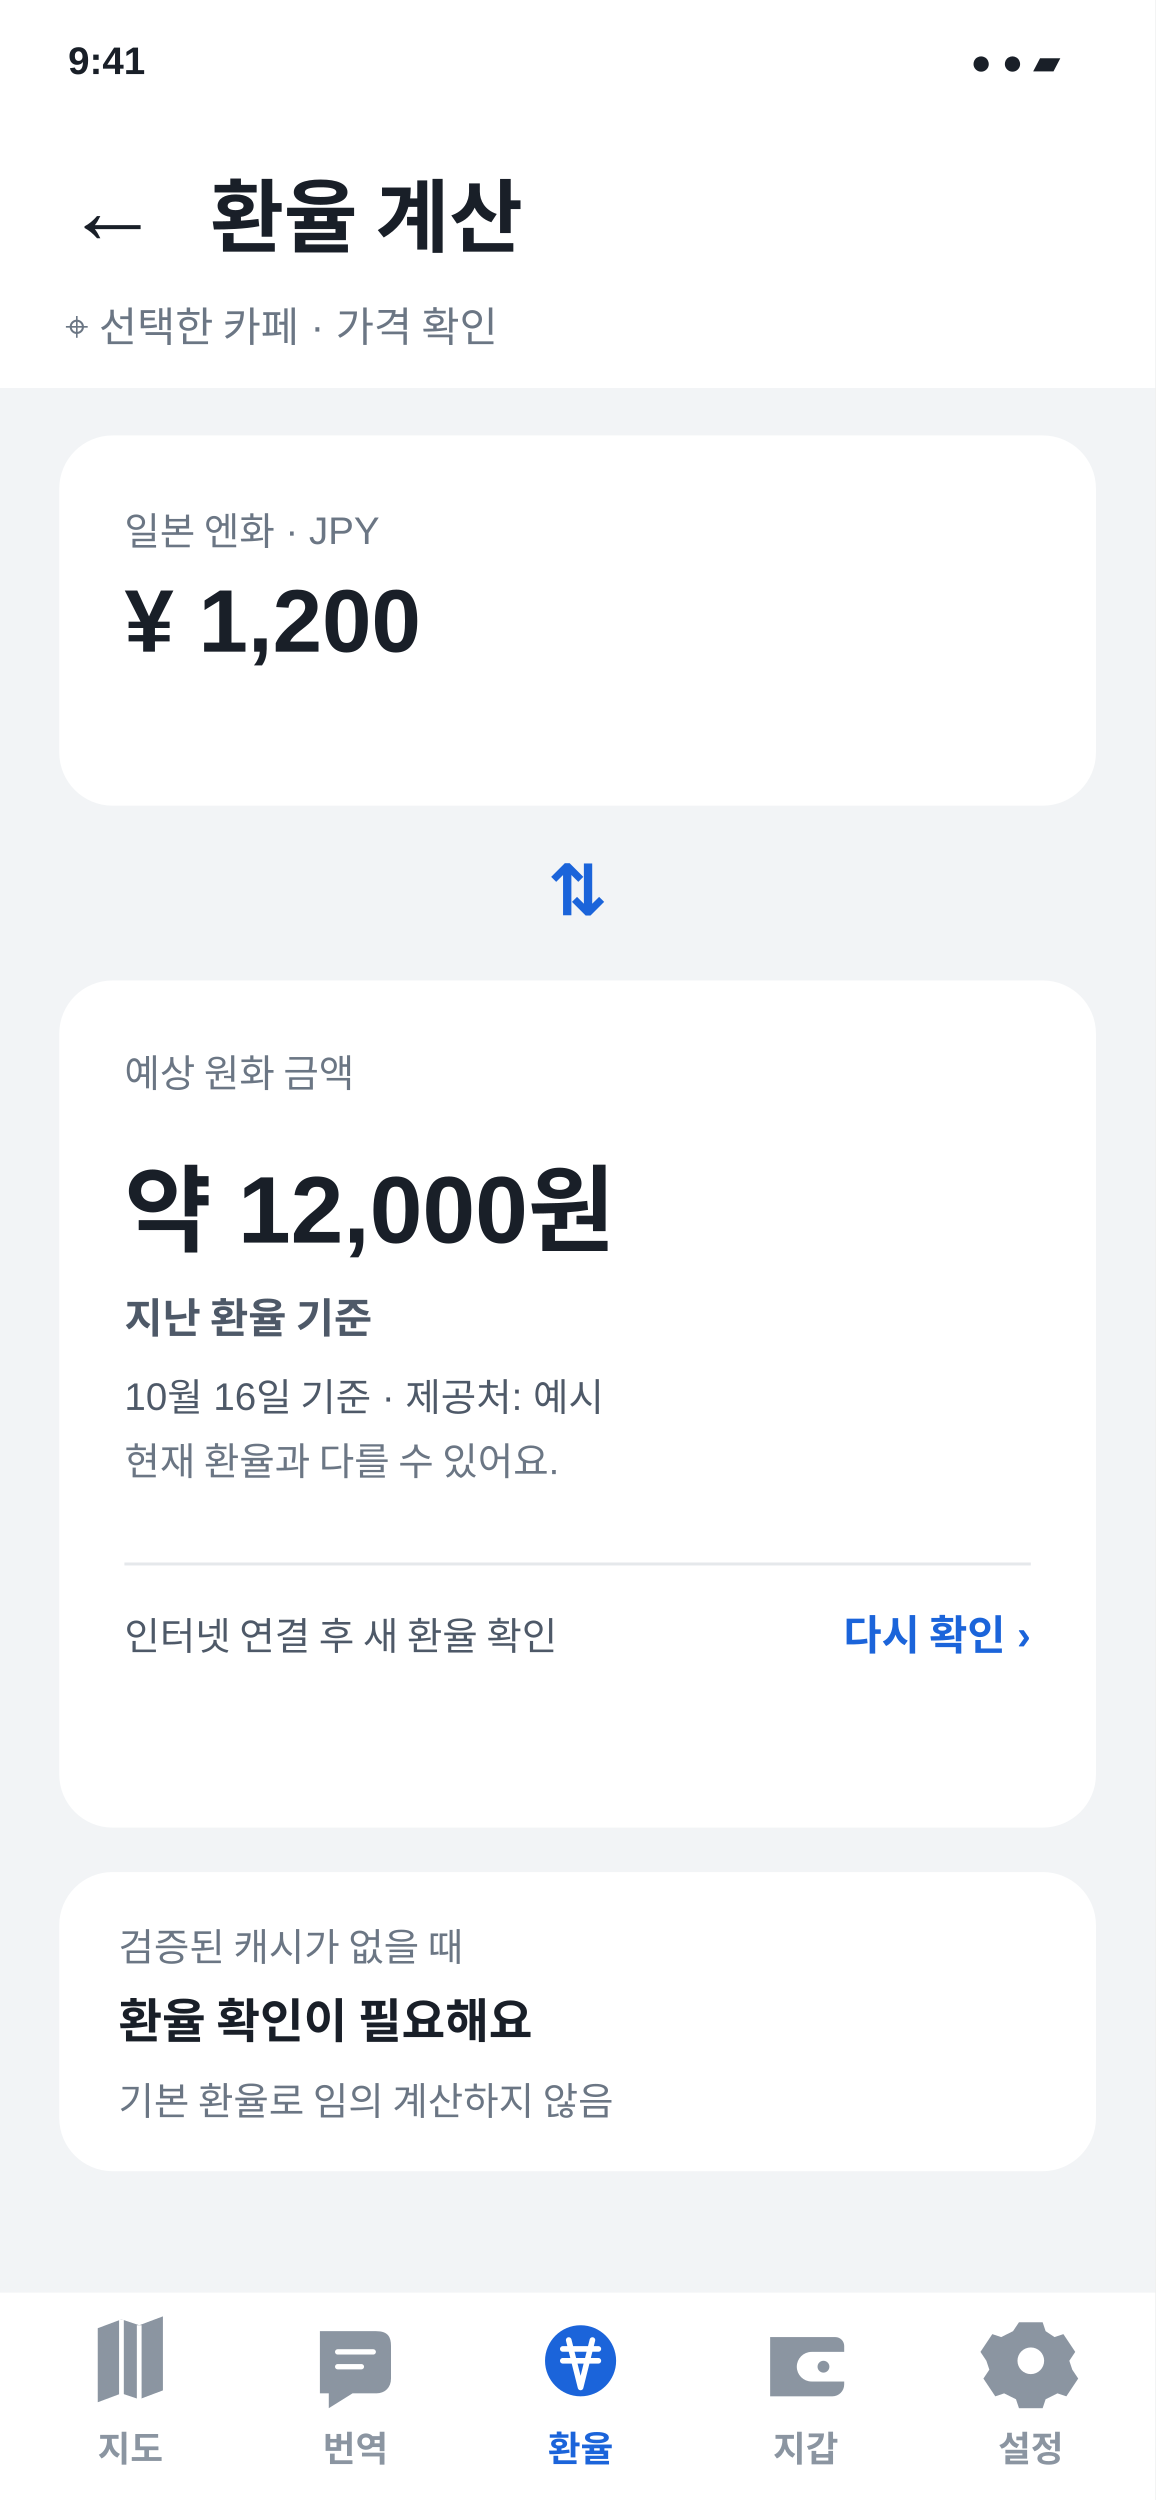
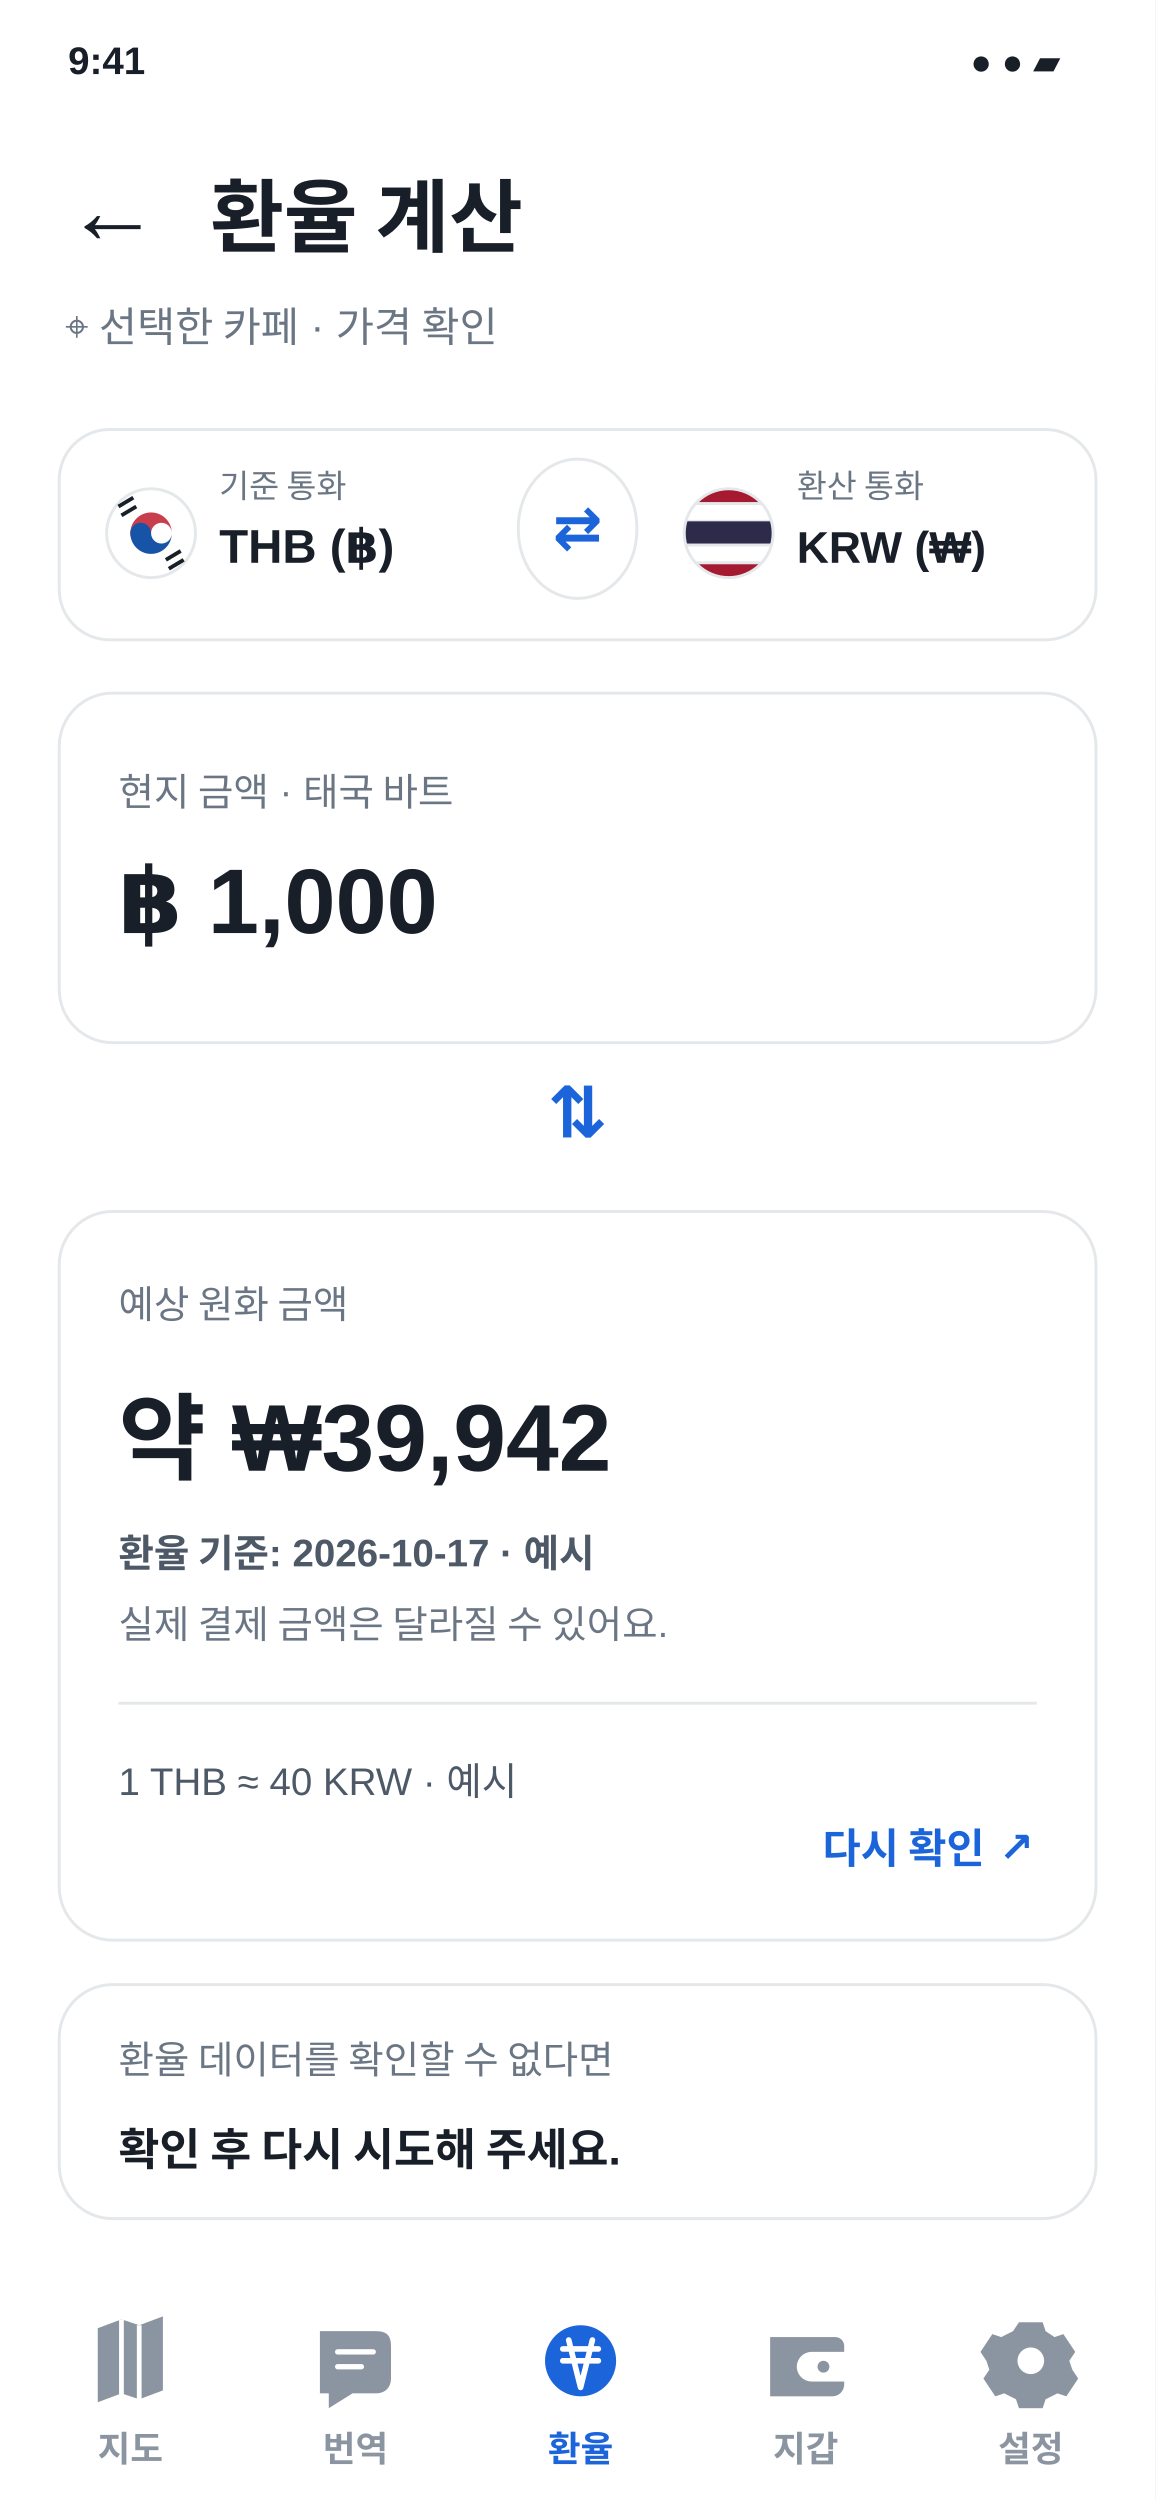
<svg xmlns="http://www.w3.org/2000/svg" width="390" height="844" viewBox="0 0 390 844" role="img" aria-label="03-rate Travel OS white UI draft">
  <g font-family="Pretendard, Apple SD Gothic Neo, Noto Sans KR, Arial, sans-serif">
-     <rect x="0" y="0" width="390" height="844" rx="0" fill="#F2F4F6" />
+     <rect x="0" y="0" width="390" height="844" rx="0" fill="#FFFFFF" />
    <rect x="0" y="0" width="390" height="131" rx="0" fill="#FFFFFF" />
    <text x="23" y="25" font-size="13" font-weight="700" fill="#191F28">9:41</text>
    <text x="358" y="25" font-size="12" font-weight="650" fill="#191F28" text-anchor="end">● ● ▰</text>
    <text x="22" y="82" font-size="32" font-weight="400" fill="#191F28">←</text>
    <text x="71" y="83" font-size="27" font-weight="800" fill="#191F28">환율 계산</text>
    <text x="22" y="115" font-size="14" font-weight="500" fill="#6B7684">⌖  선택한 카페 · 가격 확인</text>
-     <rect x="20" y="147" width="350" height="125" rx="18" fill="#FFFFFF" />
-     <text x="42" y="184" font-size="13" font-weight="500" fill="#6B7684">일본 엔화 · JPY</text>
-     <text x="42" y="220" font-size="30" font-weight="700" fill="#191F28">¥ 1,200</text>
-     <text x="195" y="309" font-size="24" font-weight="750" fill="#1B64DA" text-anchor="middle">⇅</text>
-     <rect x="20" y="331" width="350" height="286" rx="18" fill="#FFFFFF" />
-     <text x="42" y="367" font-size="13" font-weight="500" fill="#6B7684">예상 원화 금액</text>
-     <text x="42" y="420" font-size="32" font-weight="700" fill="#191F28">약 12,000원</text>
-     <text x="42" y="450" font-size="14" font-weight="800" fill="#4E5968">지난 환율 기준</text>
-     <text x="42" y="476" font-size="13" font-weight="500" fill="#4E5968">10월 16일 기준 · 제공처: 예시</text>
-     <text x="42" y="498" font-size="13" font-weight="500" fill="#6B7684">현재 환율과 다를 수 있어요.</text>
-     <line x1="42" y1="528" x2="348" y2="528" stroke="#E5E8EB" stroke-width="1" />
-     <text x="42" y="557" font-size="13" font-weight="500" fill="#4E5968">인터넷 연결 후 새 환율 확인</text>
-     <text x="348" y="557" font-size="14" font-weight="750" fill="#1B64DA" text-anchor="end">다시 확인  ›</text>
-     <rect x="20" y="632" width="350" height="101" rx="18" fill="#FFFFFF" />
-     <text x="40" y="662" font-size="13" font-weight="500" fill="#6B7684">검증된 캐시가 없을 때</text>
-     <text x="40" y="688" font-size="16" font-weight="750" fill="#191F28">환율 확인이 필요해요</text>
-     <text x="40" y="714" font-size="13" font-weight="500" fill="#6B7684">기본 환율로 임의 계산하지 않음</text>
+     <rect x="20" y="145" width="350" height="71" rx="17" fill="#FFFFFF" stroke="#E5E8EB" stroke-width="1" />
+     <g>
+       <defs>
+         <clipPath id="rate-ko">
+           <circle cx="51" cy="180" r="15" />
+         </clipPath>
+       </defs>
+       <rect x="36" y="165" width="30" height="30" rx="15" fill="#FFFFFF" stroke="#E5E8EB" stroke-width="1" />
+       <g clip-path="url(#rate-ko)">
+         <path d="M44 180 A7 7 0 0 1 58 180 A3.5 3.5 0 0 0 51 180 A3.5 3.5 0 0 1 44 180" fill="#C83E4D" />
+         <path d="M44 180 A7 7 0 0 0 58 180 A3.5 3.5 0 0 1 51 180 A3.5 3.5 0 0 0 44 180" fill="#1753A6" />
+         <g stroke="#191F28" stroke-width="1.3">
+           <path d="M40 171 l5 -3 M41 174 l5 -3 M56 189 l5 -3 M57 192 l5 -3" />
+         </g>
+       </g>
+     </g>
+     <g>
+       <defs>
+         <clipPath id="rate-th">
+           <circle cx="246" cy="180" r="15" />
+         </clipPath>
+       </defs>
+       <g clip-path="url(#rate-th)">
+         <rect x="231" y="165" width="30" height="30" rx="0" fill="#A51931" />
+         <rect x="231" y="170" width="30" height="6" rx="0" fill="#FFFFFF" stroke="#E5E8EB" stroke-width="1" />
+         <rect x="231" y="176" width="30" height="8" rx="0" fill="#2D2A4A" />
+         <rect x="231" y="184" width="30" height="6" rx="0" fill="#FFFFFF" stroke="#E5E8EB" stroke-width="1" />
+       </g>
+       <circle cx="246" cy="180" r="15" fill="none" stroke="#E5E8EB" stroke-width="1" />
+     </g>
+     <text x="74" y="168" font-size="11" font-weight="500" fill="#6B7684">기준 통화</text>
+     <text x="74" y="190" font-size="16" font-weight="750" fill="#191F28">THB (฿)</text>
+     <rect x="175" y="155" width="40" height="47" rx="23" fill="#FFFFFF" stroke="#E5E8EB" stroke-width="1" />
+     <text x="195" y="185" font-size="20" font-weight="780" fill="#1B64DA" text-anchor="middle">⇄</text>
+     <text x="269" y="168" font-size="11" font-weight="500" fill="#6B7684">환산 통화</text>
+     <text x="269" y="190" font-size="15" font-weight="750" fill="#191F28">KRW (₩)</text>
+     <rect x="20" y="234" width="350" height="118" rx="18" fill="#FFFFFF" stroke="#E5E8EB" stroke-width="1" />
+     <text x="40" y="272" font-size="13" font-weight="500" fill="#6B7684">현지 금액 · 태국 바트</text>
+     <text x="40" y="315" font-size="31" font-weight="780" fill="#191F28">฿ 1,000</text>
+     <text x="195" y="384" font-size="24" font-weight="720" fill="#1B64DA" text-anchor="middle">⇅</text>
+     <rect x="20" y="409" width="350" height="246" rx="18" fill="#FFFFFF" stroke="#E5E8EB" stroke-width="1" />
+     <text x="40" y="445" font-size="13" font-weight="500" fill="#6B7684">예상 원화 금액</text>
+     <text x="40" y="497" font-size="32" font-weight="800" fill="#191F28">약 ₩39,942</text>
+     <text x="40" y="529" font-size="13" font-weight="620" fill="#4E5968">환율 기준: 2026-10-17 · 예시</text>
+     <text x="40" y="553" font-size="13" font-weight="500" fill="#6B7684">실제 결제 금액은 달라질 수 있어요.</text>
+     <line x1="40" y1="575" x2="350" y2="575" stroke="#E5E8EB" stroke-width="1" />
+     <text x="40" y="606" font-size="13" font-weight="500" fill="#4E5968">1 THB ≈ 40 KRW · 예시</text>
+     <text x="349" y="629" font-size="14" font-weight="740" fill="#1B64DA" text-anchor="end">다시 확인 ↗</text>
+     <rect x="20" y="670" width="350" height="79" rx="18" fill="#FFFFFF" stroke="#E5E8EB" stroke-width="1" />
+     <text x="40" y="700" font-size="13" font-weight="500" fill="#6B7684">환율 데이터를 확인할 수 없다면</text>
+     <text x="40" y="731" font-size="15" font-weight="730" fill="#191F28">확인 후 다시 시도해 주세요.</text>
    <rect x="0" y="774" width="390" height="70" rx="0" fill="#FFFFFF" />
    <g transform="translate(44 797)" fill="#8B95A1">
      <path d="M-11-11l8-3 6 2 8-3v25l-8 3-6-2-8 3z" />
      <path d="M-3-14v26M3-12v26" stroke="#FFFFFF" stroke-width="1.6" fill="none" />
    </g>
    <text x="44" y="831" font-size="12" font-weight="600" fill="#8B95A1" text-anchor="middle">지도</text>
    <g transform="translate(120 797)" fill="#8B95A1">
      <path d="M-12-10h19c4 0 5 2 5 5V6c0 3-2 5-5 5H-1l-8 5v-5h-3z" />
      <path d="M-6-3h12M-6 2h8" stroke="#FFFFFF" stroke-width="1.8" stroke-linecap="round" fill="none" />
    </g>
    <text x="120" y="831" font-size="12" font-weight="600" fill="#8B95A1" text-anchor="middle">번역</text>
    <g transform="translate(196 797)" fill="#1B64DA">
      <circle r="12" />
      <path d="M-6-4h12M-6 0h12M-4-7l4 16 4-16" stroke="#FFFFFF" stroke-width="1.9" stroke-linecap="round" stroke-linejoin="round" fill="none" />
    </g>
    <text x="196" y="831" font-size="12" font-weight="800" fill="#1B64DA" text-anchor="middle">환율</text>
    <g transform="translate(272 797)" fill="#8B95A1">
      <path d="M-12-8h22a3 3 0 0 1 3 3v13a4 4 0 0 1-4 4h-21z" />
      <path d="M2-3h13v10H2a5 5 0 0 1 0-10z" fill="#FFFFFF" />
      <circle cx="6" cy="2" r="2" />
    </g>
    <text x="272" y="831" font-size="12" font-weight="600" fill="#8B95A1" text-anchor="middle">지갑</text>
    <g transform="translate(348 797)" fill="#8B95A1">
      <path d="m-4-13 8 0 1 3 3 2 3-1 4 6-2 3 1 3 2 3-4 6-3-1-4 2-1 3h-8l-1-3-4-2-3 1-4-6 2-3-1-3-2-3 4-6 3 1 4-2z" />
      <circle r="4.5" fill="#FFFFFF" />
    </g>
    <text x="348" y="831" font-size="12" font-weight="600" fill="#8B95A1" text-anchor="middle">설정</text>
  </g>
</svg>
